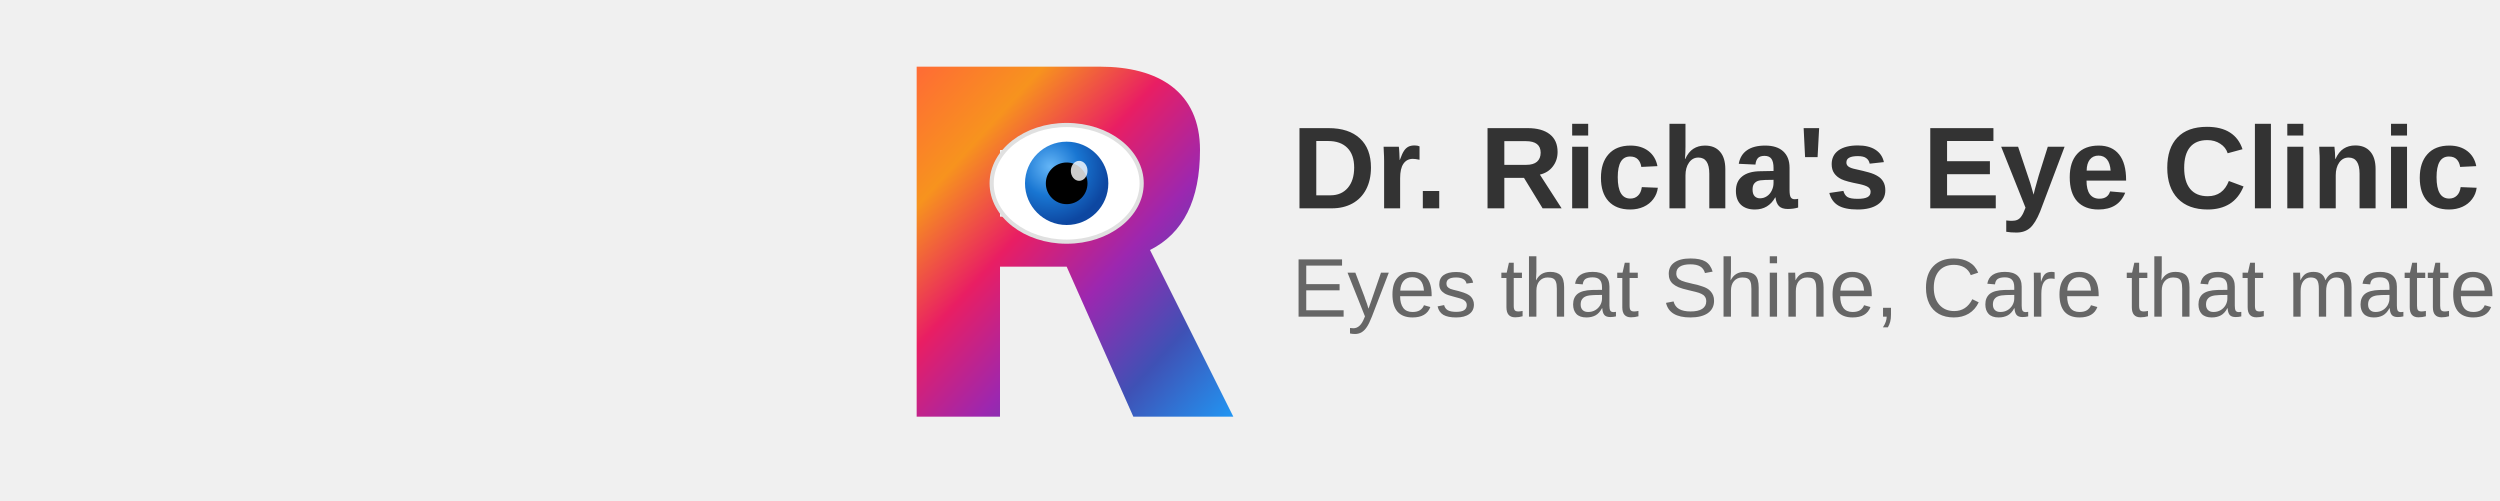
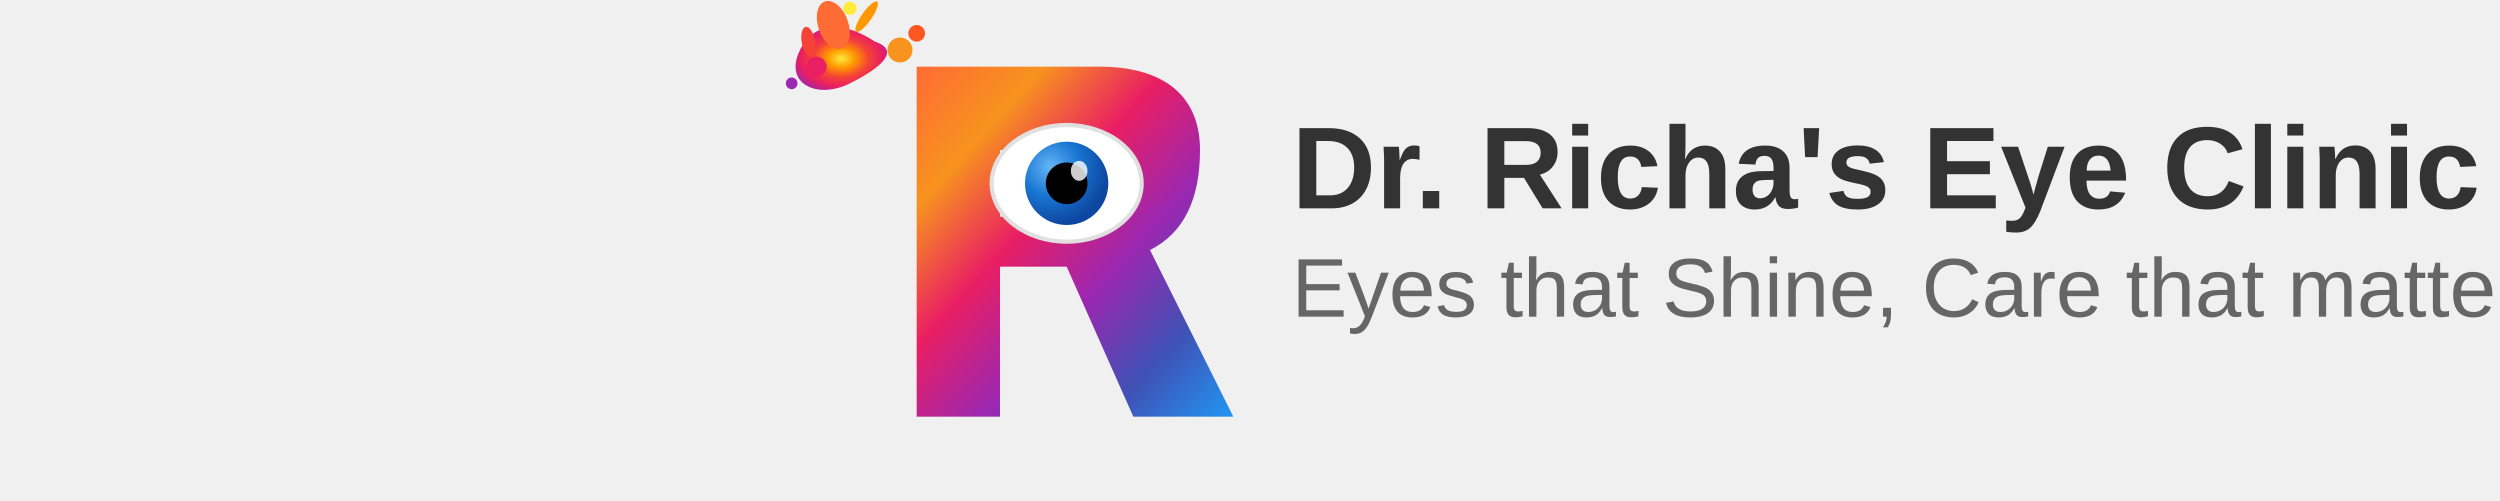
<svg xmlns="http://www.w3.org/2000/svg" viewBox="0 0 120 60" width="300" height="60">
  <defs>
    <linearGradient id="rMainGradient" x1="0%" y1="0%" x2="100%" y2="100%">
      <stop offset="0%" style="stop-color:#ff6b35" />
      <stop offset="20%" style="stop-color:#f7931e" />
      <stop offset="40%" style="stop-color:#e91e63" />
      <stop offset="60%" style="stop-color:#9c27b0" />
      <stop offset="80%" style="stop-color:#3f51b5" />
      <stop offset="100%" style="stop-color:#2196f3" />
    </linearGradient>
    <radialGradient id="splashGradient" cx="50%" cy="50%" r="60%">
      <stop offset="0%" style="stop-color:#ffeb3b" />
      <stop offset="25%" style="stop-color:#ff9800" />
      <stop offset="50%" style="stop-color:#f44336" />
      <stop offset="75%" style="stop-color:#e91e63" />
      <stop offset="100%" style="stop-color:#9c27b0" />
    </radialGradient>
    <radialGradient id="irisGradient" cx="30%" cy="30%" r="70%">
      <stop offset="0%" style="stop-color:#64b5f6" />
      <stop offset="50%" style="stop-color:#1976d2" />
      <stop offset="100%" style="stop-color:#0d47a1" />
    </radialGradient>
  </defs>
-   <g id="splash" style="opacity: 0;">
+   <g id="splash" style="opacity: 1;">
    <path d="M15 5 C12 3, 8 2, 6 6 C4 10, 8 12, 12 10 C16 8, 18 6, 15 5 Z" fill="url(#splashGradient)" />
    <ellipse cx="10" cy="3" rx="1.8" ry="3" fill="#ff6b35" transform="rotate(-20 10 3)" />
    <circle cx="18" cy="6" r="1.5" fill="#f7931e" />
    <circle cx="8" cy="8" r="1.2" fill="#e91e63" />
    <circle cx="12" cy="1" r="0.8" fill="#ffeb3b" />
    <circle cx="20" cy="4" r="1" fill="#ff5722" />
    <circle cx="5" cy="10" r="0.7" fill="#9c27b0" />
    <ellipse cx="14" cy="2" rx="0.6" ry="2.2" fill="#ff9800" transform="rotate(35 14 2)" />
    <ellipse cx="7" cy="5" rx="0.8" ry="1.8" fill="#f44336" transform="rotate(-10 7 5)" />
  </g>
  <g id="letter-r">
    <path d="M20 8 L20 50 L30 50 L30 32 L38 32 L46 50 L58 50 L48 30 C52 28, 54 24, 54 18 C54 11, 49 8, 42 8 Z M30 18 L40 18 C42 18, 44 19, 44 22 C44 25, 42 26, 40 26 L30 26 Z" fill="url(#rMainGradient)" stroke="none" />
  </g>
  <g id="eye-container">
    <ellipse cx="38" cy="22" rx="9" ry="7" fill="white" stroke="#e0e0e0" stroke-width="0.5" />
    <circle cx="38" cy="22" r="5" fill="url(#irisGradient)" />
    <circle id="pupil" cx="38" cy="22" r="2.5" fill="#000" />
    <ellipse id="reflectionDot" cx="39.5" cy="20.5" rx="1" ry="1.2" fill="white" opacity="0.8" />
    <path id="topEyelid" d="M29 22 Q38 15 47 22" fill="url(#rMainGradient)" style="display: none;" />
    <path id="bottomEyelid" d="M29 22 Q38 29 47 22" fill="url(#rMainGradient)" style="display: none;" />
  </g>
  <text x="65" y="25" font-family="Arial, sans-serif" font-size="14" font-weight="bold" fill="#333">
    Dr. Richa's Eye Clinic
  </text>
  <text x="65" y="38" font-family="Arial, sans-serif" font-size="10" fill="#666">
    Eyes that Shine, Care that matters
  </text>
</svg>
